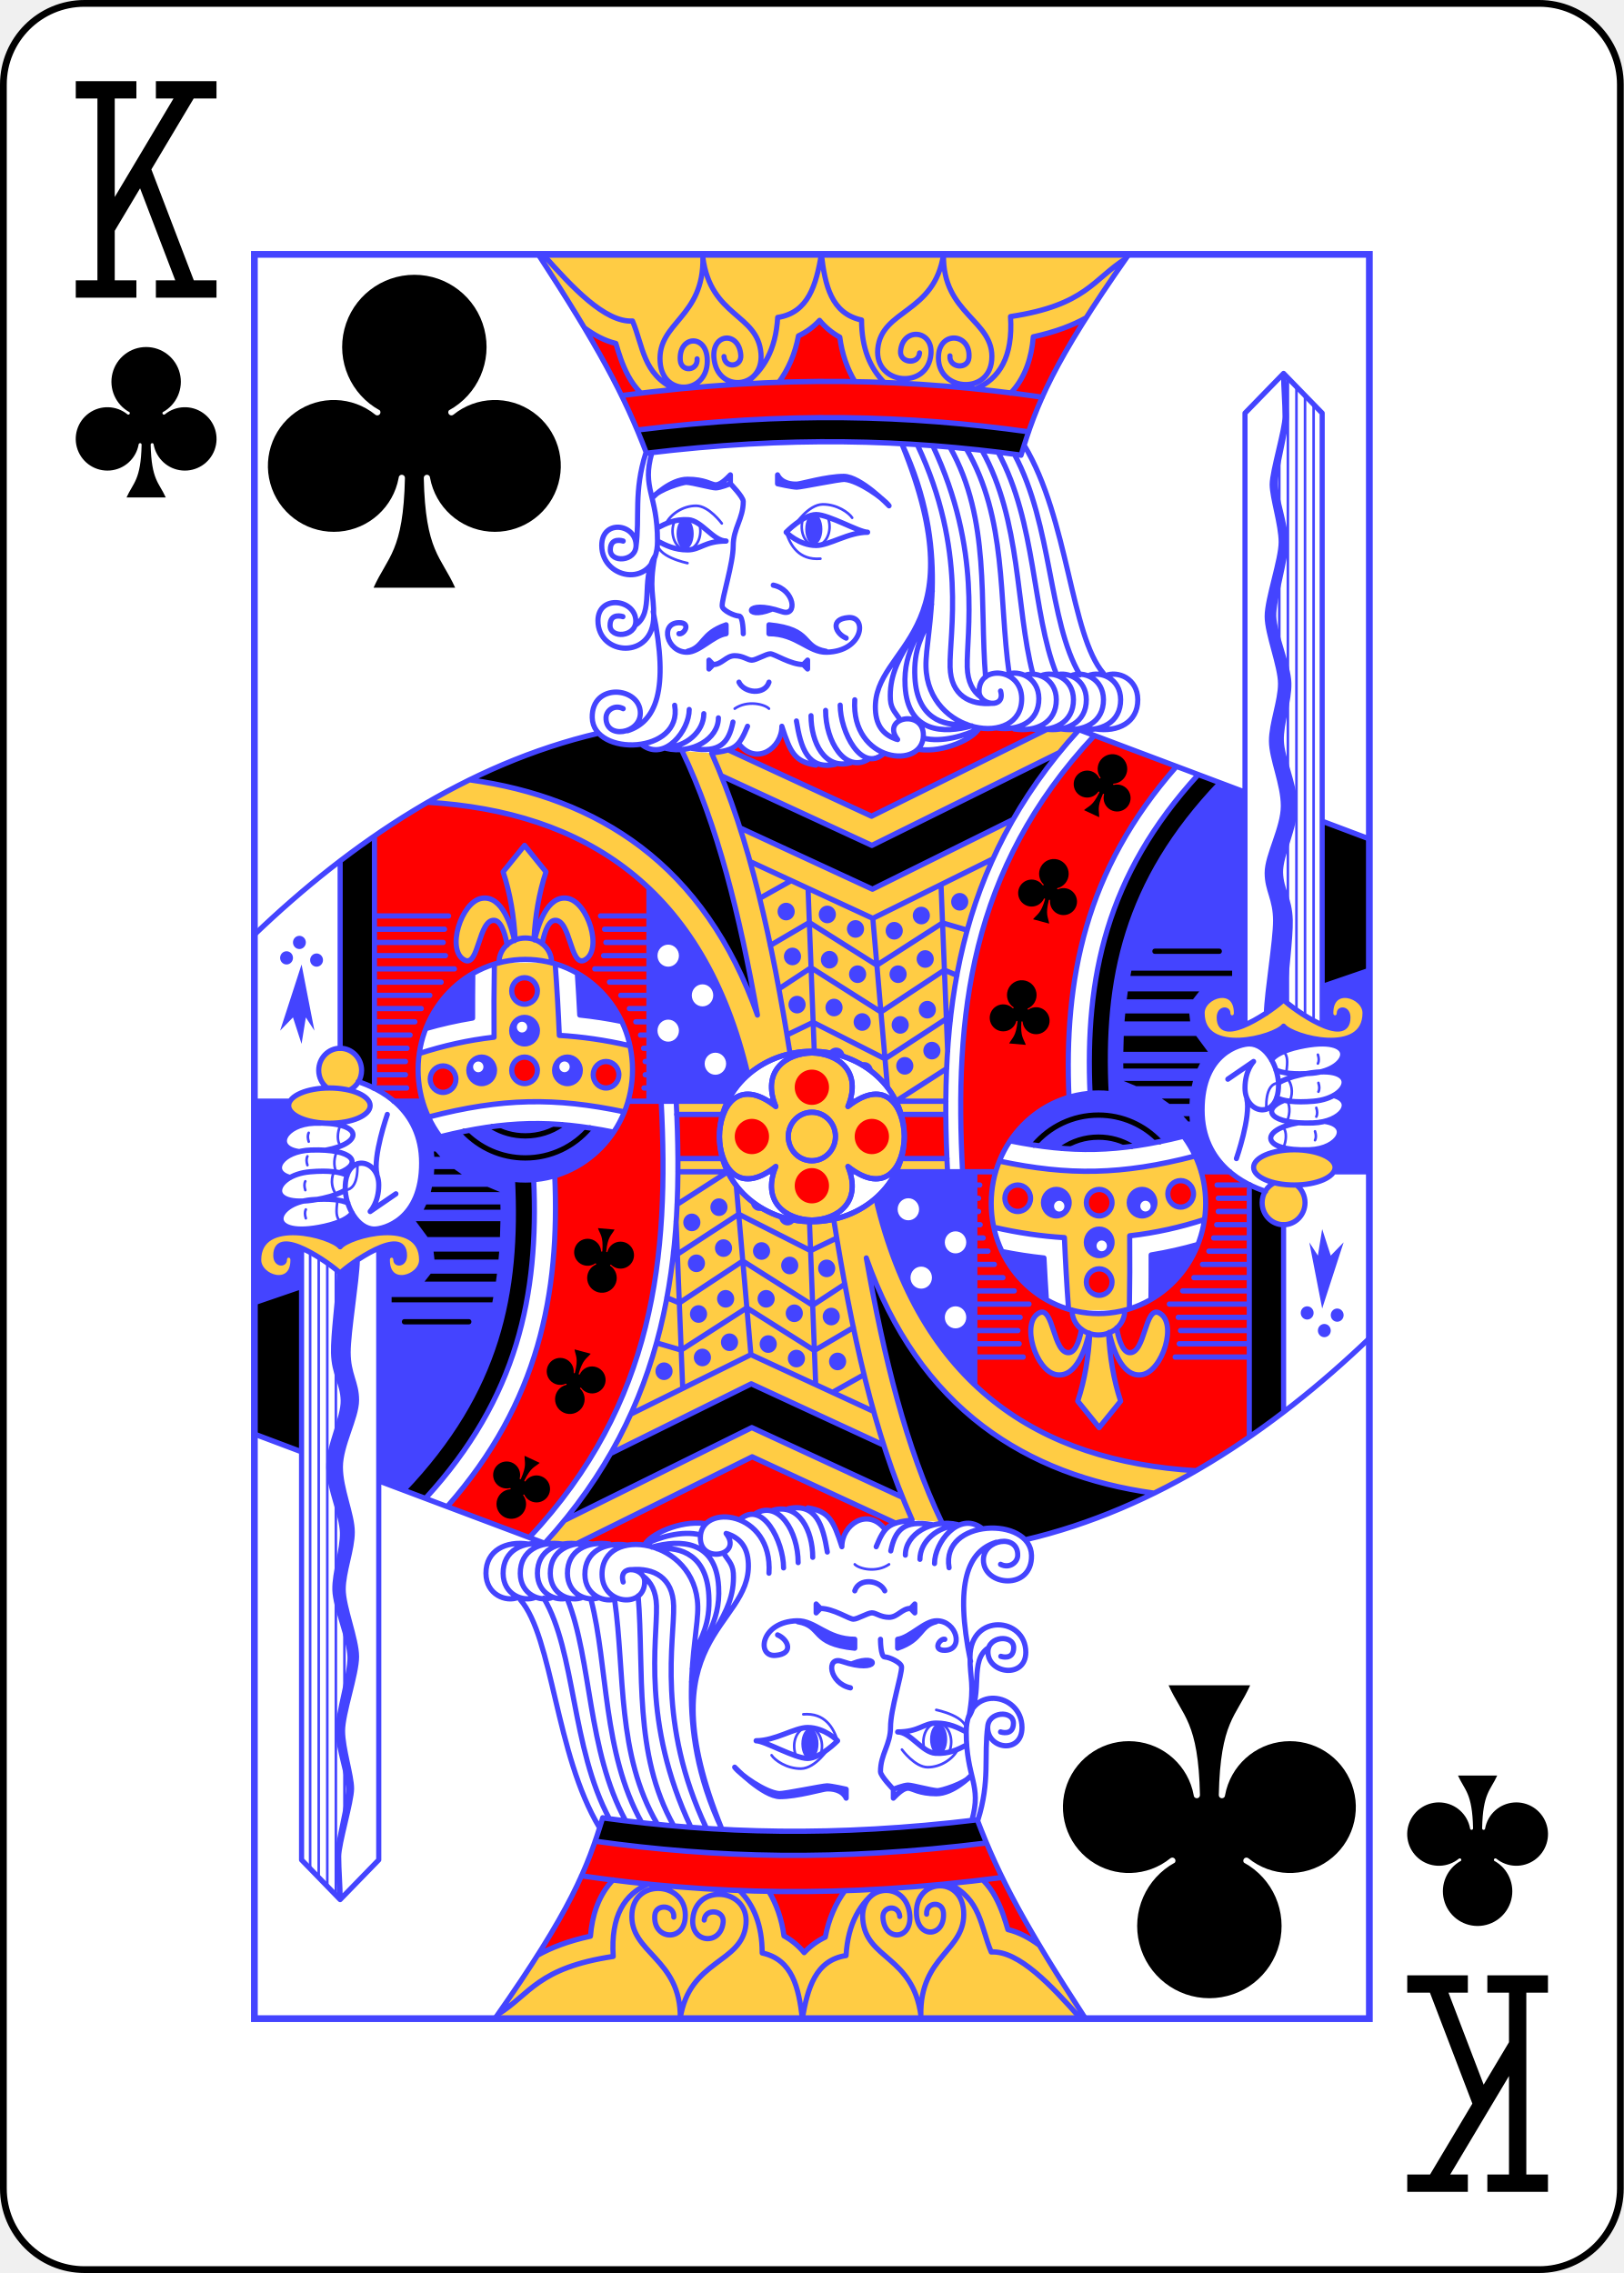
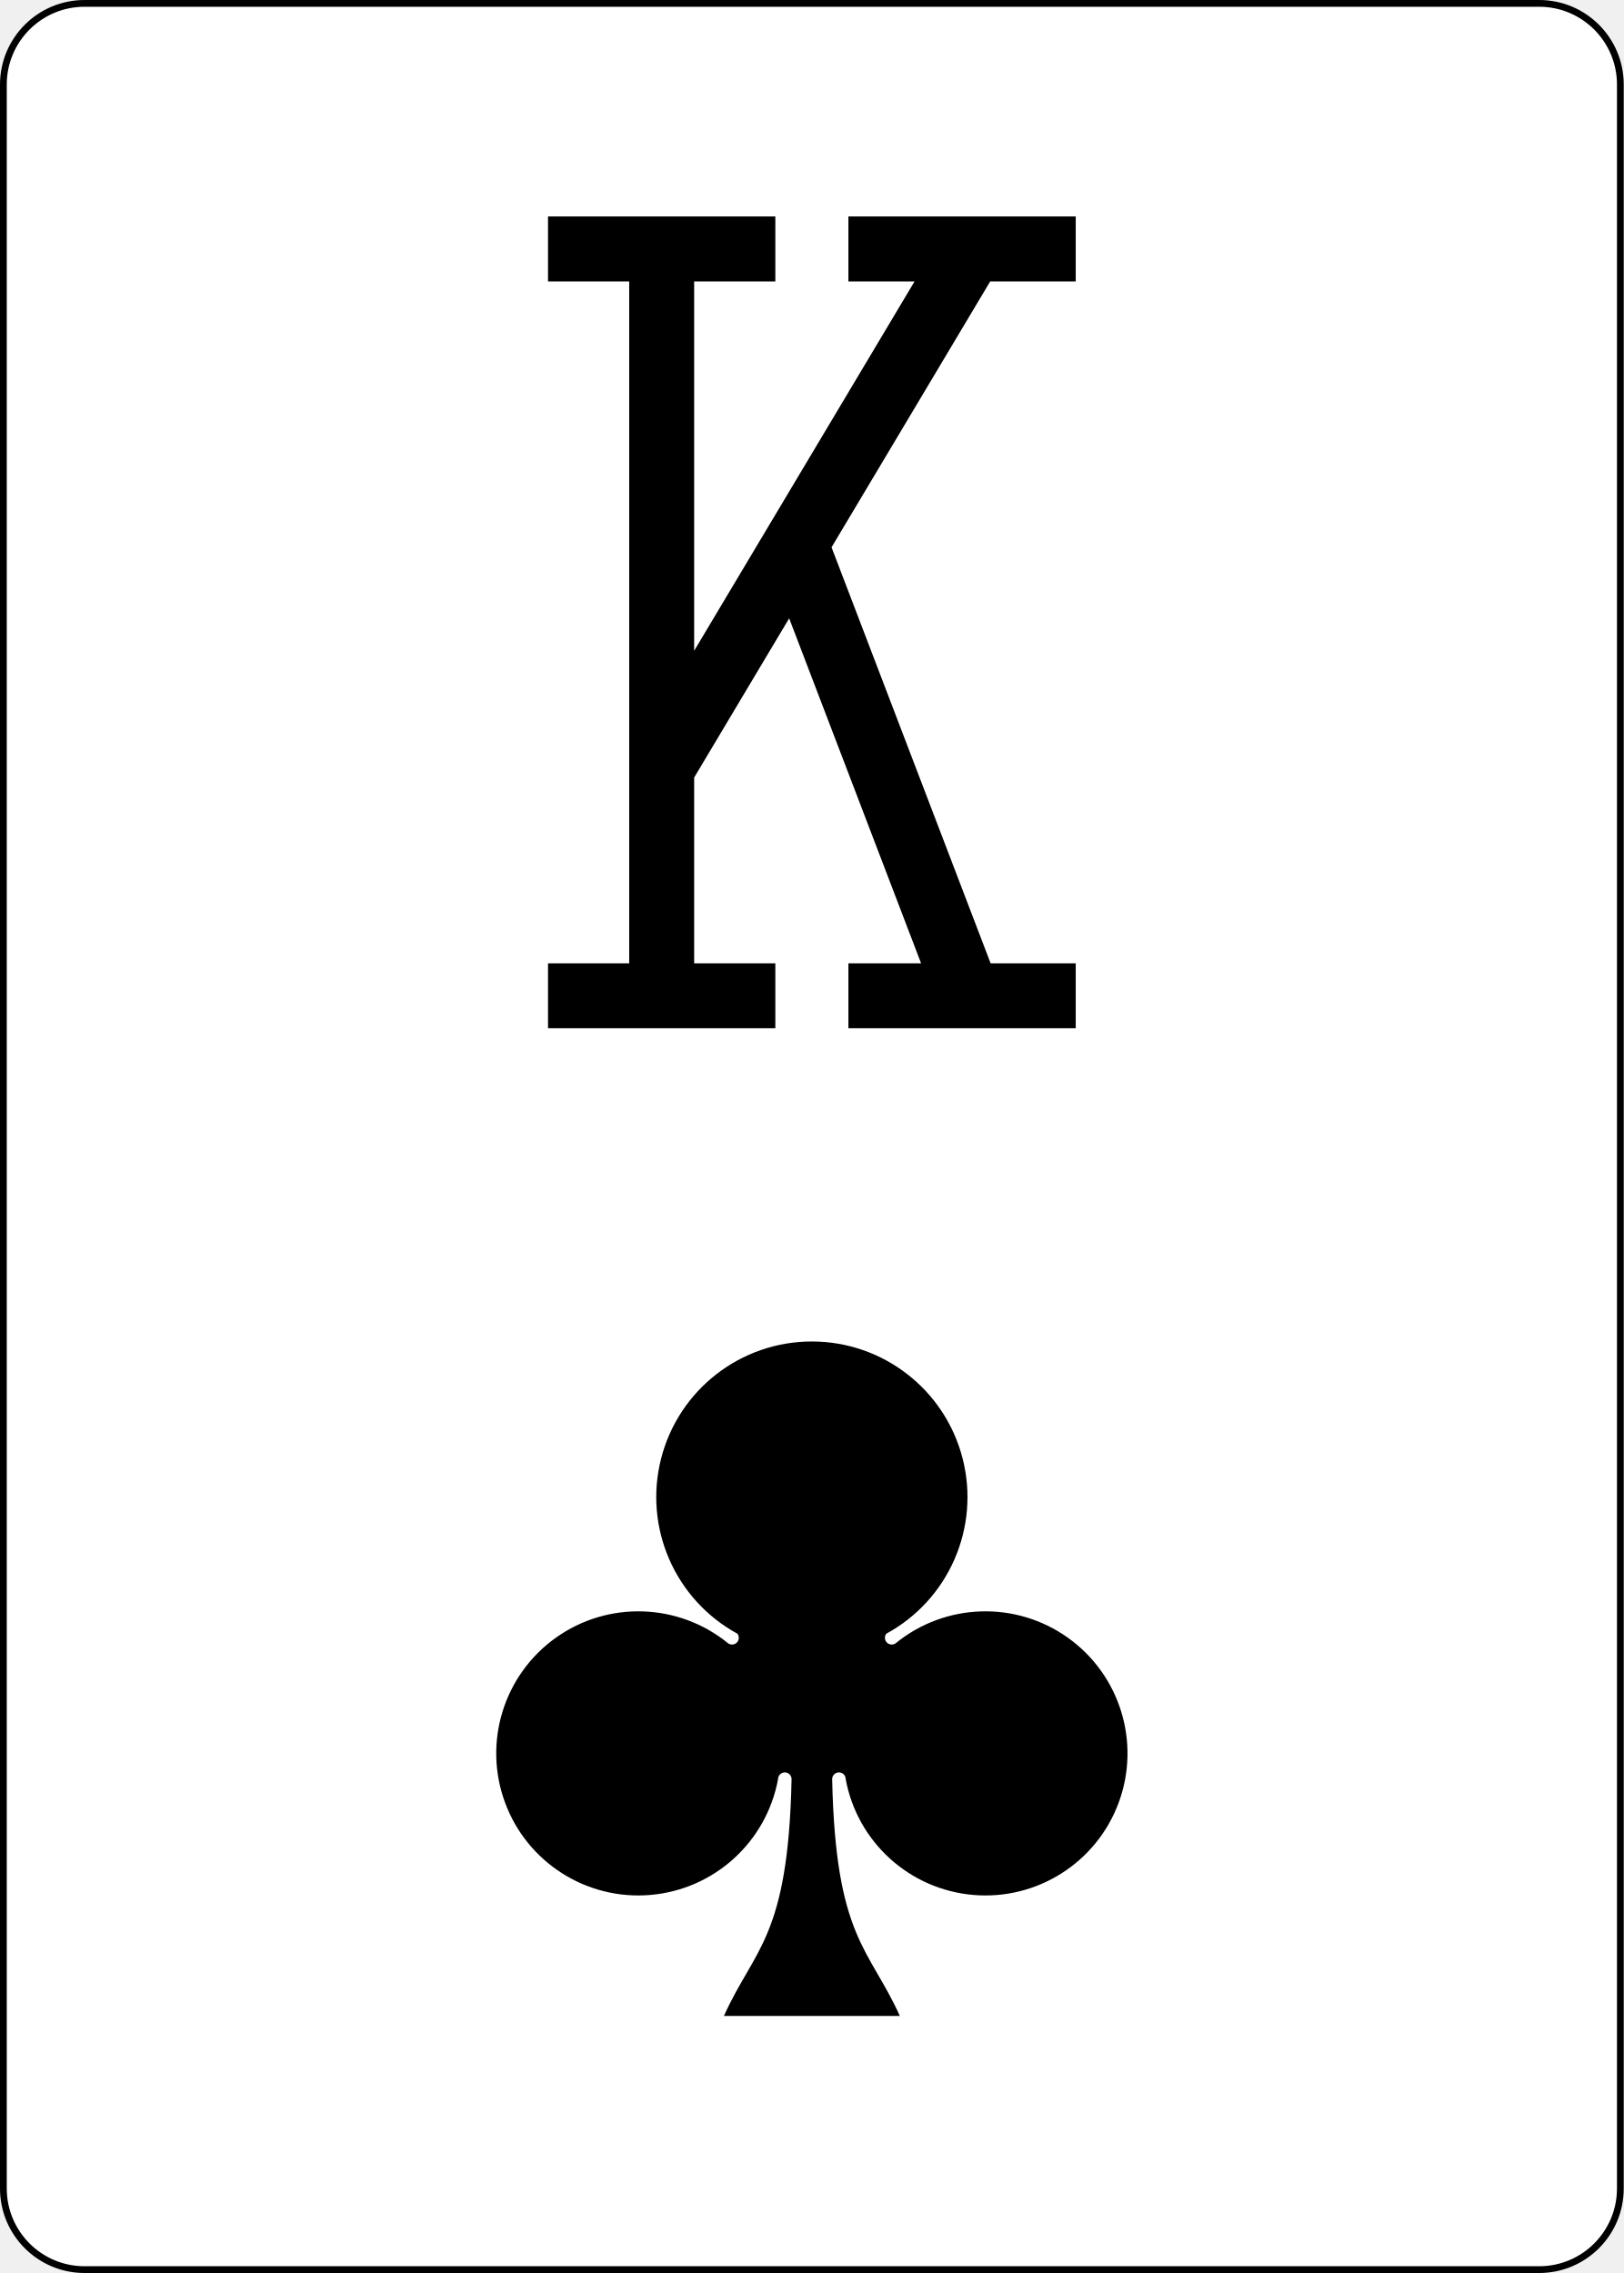
- <svg xmlns="http://www.w3.org/2000/svg" xmlns:xlink="http://www.w3.org/1999/xlink" width="2.5in" height="3.5in" viewBox="-120 -168 240 336" preserveAspectRatio="none" class="card" face="KC">
-   <defs>
-     <rect id="CKX" width="164.8" height="260.8" x="-82.4" y="-130.4" />
-   </defs>
-   <symbol id="CK" viewBox="-500 -500 1000 1000" preserveAspectRatio="xMinYMid">
+ <svg xmlns="http://www.w3.org/2000/svg" xmlns:xlink="http://www.w3.org/1999/xlink" class="card" face="KC" height="3.5in" preserveAspectRatio="none" viewBox="-120 -168 240 336" width="2.5in">
+   <symbol id="SCK" viewBox="-600 -600 1200 1200" preserveAspectRatio="xMinYMid">
+     <path d="M30 150C35 385 85 400 130 500L-130 500C-85 400 -35 385 -30 150A10 10 0 0 0 -50 150A210 210 0 1 1 -124 -51A10 10 0 0 0 -110 -65A230 230 0 1 1 110 -65A10 10 0 0 0 124 -51A210 210 0 1 1 50 150A10 10 0 0 0 30 150Z" fill="black" />
+   </symbol>
+   <symbol id="VCK" viewBox="-500 -500 1000 1000" preserveAspectRatio="xMinYMid">
    <path d="M-285 -460L-85 -460M-185 -460L-185 460M-285 460L-85 460M85 -460L285 -460M185 -440L-170 155M85 460L285 460M185 440L-10 -70" stroke="black" stroke-width="80" stroke-linecap="square" stroke-miterlimit="1.5" fill="none" />
  </symbol>
-   <symbol id="C" viewBox="-600 -600 1200 1200" preserveAspectRatio="xMinYMid">
-     <path d="M30 150C35 385 85 400 130 500L-130 500C-85 400 -35 385 -30 150A10 10 0 0 0 -50 150A210 210 0 1 1 -124 -51A10 10 0 0 0 -110 -65A230 230 0 1 1 110 -65A10 10 0 0 0 124 -51A210 210 0 1 1 50 150A10 10 0 0 0 30 150Z" fill="black" />
-   </symbol>
-   <symbol id="CK1" preserveAspectRatio="none" viewBox="0 0 1300 2000">
-     <path fill="#FC4" d="M315.885,799.273c-12.562,0 -24.692,1.853 -36.105,5.371 -0.482,27.81 -0.564,55.373 -0.33,82.758 -30.264,3.329 -59.226,9.711 -87.205,18.668 -0.918,6.037 -1.359,12.068 -1.359,18.203 0,19.372 4.407,37.715 12.396,53.82 85.715,-21.842 147.417,-22.492 227.926,-6.012 6.301,-14.68 9.678,-30.85 9.678,-47.809 0,-9.419 -1.041,-18.594 -3.1,-27.301 -28.568,-6.289 -55.929,-10.094 -82.244,-11.602 -1.17,-27.087 -2.756,-54.122 -4.695,-81.094 -11.011,-3.262 -22.783,-5.004 -34.961,-5.004zM315,865a15,15 0 0 1 15,15 15,15 0 0 1 -15,15 15,15 0 0 1 -15,-15 15,15 0 0 1 15,-15zm-50,45a15,15 0 0 1 15,15 15,15 0 0 1 -15,15 15,15 0 0 1 -15,-15 15,15 0 0 1 15,-15zm100,0a15,15 0 0 1 15,15 15,15 0 0 1 -15,15 15,15 0 0 1 -15,-15 15,15 0 0 1 15,-15zM285.242,803.2a30.653,27.5 0 0 1 -0.01,-0.7 30.653,27.5 0 0 1 30.653,-27.5 30.653,27.5 0 0 1 30.653,27.5v0a30.653,27.5 0 0 1 -0.011,0.741M303.336,777.964C300.167,763.716 289.4,725.933 265,730c-23.937,3.989 -41.639,59.017 -20,70 16.945,8.601 16.09,-46.873 35,-45 9.353,0.926 13.581,21.494 14.691,28.027M325.938,776.554C327.446,750.406 331.614,724.785 340,700l-25,-30 -25,30c8.449,24.971 12.617,50.791 14.095,77.143M335.565,781.59C336.989,773.911 341.253,755.866 350,755c18.91,-1.873 18.055,53.601 35,45 21.639,-10.983 3.937,-66.011 -20,-70 -24.002,-4 -34.812,32.494 -38.175,47.247M692.055,965.938C709.004,925.848 680.221,905.826 650,905.238c-30.221,0.587 -59.004,20.61 -42.055,60.699 -45,-34.547 -65.377,2.234 -65.636,34.062 0.259,31.828 20.636,68.61 65.636,34.062 -16.95,40.089 11.834,60.112 42.055,60.699 30.221,-0.587 59.004,-20.61 42.055,-60.699 45,34.547 65.377,-2.234 65.636,-34.062 -0.259,-31.828 -20.636,-68.61 -65.636,-34.062zM625.332,910.537c-1.29,-7.872 -2.6,-15.699 -3.928,-23.484 1.33,7.788 2.648,15.604 3.941,23.479zm124.392,49.792 56.495,-0.442c0.754,-109.529 18.217,-216.805 78.238,-318.928L720.643,719.635 566.141,650.158c-9.748,-29.54 -20.637,-57.824 -32.992,-84.678l-34.475,-2.598c41.321,84.043 67.265,185.872 87.854,299.418C556.316,778.594 509.835,715.502 450.533,671.752 393.438,629.63 325.649,605.785 251.816,595.359c-16.482,7.737 -33.214,16.435 -49.742,25.709 182.001,10.664 321.309,95.862 372.763,308.34C635,890 711.038,893.671 749.724,960.329ZM609.779,823.213c0.128,0.657 0.259,1.311 0.387,1.969 -0.128,-0.658 -0.259,-1.312 -0.387,-1.969zm3.334,17.41c0.19,1.013 0.377,2.032 0.566,3.047 -0.189,-1.015 -0.377,-2.034 -0.566,-3.047zm2.693,14.621c0.351,1.93 0.701,3.861 1.049,5.797 -0.347,-1.937 -0.698,-3.866 -1.049,-5.797zm1.723,9.6c1.228,6.89 2.437,13.817 3.629,20.779 -1.191,-6.965 -2.402,-13.887 -3.629,-20.779zM1214.918,1054.939A25,25 0 0 1 1225,1075v0a25,25 0 0 1 -25,25 25,25 0 0 1 -25,-25 25,25 0 0 1 14.281,-22.585M1260,1035a47.5,20 0 0 1 -47.5,20 47.5,20 0 0 1 -47.5,-20 47.5,20 0 0 1 47.5,-20 47.5,20 0 0 1 47.5,20zM1105,860c0,-20 40,-32.707 40,0 0,7.453 -10,7.533 -10,0 0,-5 -9.929,-5.124 -10,5 -0.247,34.999 65,-10 75,-20 10,10 75.247,54.999 75,20 -0.071,-10.124 -10,-10 -10,-5 0,7.533 -10,7.453 -10,0 0,-32.707 40,-20 40,0 0,50 -85,27.6 -95,15 -10,12.6 -95,35 -95,-15zM961.508,538.871 924.371,538.304 719.572,636.91 552.731,561.53C548.522,563.039 542.702,564.015 535,565l9.177,25.88L720,670 938.71,564.549c7.323,-8.75 14.87,-17.238 22.798,-25.678zM314.675,-24.081c55.011,81.034 88.648,134.919 113.401,184.046 187.307,-23.752 340.515,-19.215 490.885,1.272 18.165,-39.343 46.776,-87.051 102.705,-164.126M806.262,960l-58.252,3e-5 6.218,15h51.22zm-254.299,7e-5 -59.368,-2e-5L492.499,975h52.346z" />
-   </symbol>
-   <symbol id="CK2" preserveAspectRatio="none" viewBox="0 0 1300 2000">
-     <path fill="red" d="M330,835a15,15 0 0 1 -15,15 15,15 0 0 1 -15,-15 15,15 0 0 1 15,-15 15,15 0 0 1 15,15zM330,925a15,15 0 0 1 -15,15 15,15 0 0 1 -15,-15 15,15 0 0 1 15,-15 15,15 0 0 1 15,15zM235,935a15,15 0 0 1 -15,15 15,15 0 0 1 -15,-15 15,15 0 0 1 15,-15 15,15 0 0 1 15,15zM425,930a15,15 0 0 1 -15,15 15,15 0 0 1 -15,-15 15,15 0 0 1 15,-15 15,15 0 0 1 15,15zM139.82,945.306c7.62,3.718 15.839,8.658 23.19,14.922l33.176,-0.048c-3.453,-11.245 -5.302,-23.36 -5.302,-35.905 10e-6,-58.338 39.964,-107.342 94.008,-121.128l0.349,0.054c-0.007,-0.233 -0.01,-0.466 -0.01,-0.7 0,-7.817 3.635,-14.872 9.465,-19.676C293.581,776.494 289.353,755.926 280,755c-18.91,-1.873 -18.055,53.601 -35,45 -21.639,-10.983 -3.937,-66.011 20,-70 24.4,-4.067 35.167,33.716 38.336,47.964l0.759,-0.82C302.617,750.791 298.449,724.971 290,700l25,-30 25,30c-8.386,24.785 -12.554,50.406 -14.062,76.554l0.887,0.693C330.188,762.494 340.998,726 365,730c23.937,3.989 41.639,59.017 20,70 -16.945,8.601 -16.09,-46.873 -35,-45 -8.747,0.866 -13.011,18.911 -14.708,26.302 6.749,4.751 11.246,12.504 11.246,21.198 0,0 -0.004,0.494 0.335,0.738 54.217,13.902 94.012,62.822 94.012,121.037 0,12.296 -1.775,24.177 -5.178,35.564l24.588,0.162 -0.034,-241.332c-67.099,-62.058 -155.93,-91.59 -258.1,-97.65 -21.19,11.91 -42.063,24.819 -62.295,38.421L140,940ZM600.074,1000a20,20 0 0 1 -20,20 20,20 0 0 1 -20,-20 20,20 0 0 1 20,-20 20,20 0 0 1 20,20zM670,944.171a20,20 0 0 1 -20,20 20,20 0 0 1 -20,-20 20,20 0 0 1 20,-20 20,20 0 0 1 20,20zM492.279,974.457c0.903,16.641 1.104,34.162 1.149,50.803l53.451,-0.341c-3.026,-7.745 -4.501,-16.506 -4.569,-24.919 0.07,-8.615 1.614,-17.593 4.745,-25.429M949.495,955.597c-40.89,11.85 -72.976,43.679 -85.452,84.269l-38.424,0.127c-9.314,-175.274 7.103,-342.09 153.56,-494.674l95.939,35.134C968.125,698.475 943.889,822.19 949.495,955.597ZM869.189,535.838l55.182,2.466 -204.799,98.606 -167.212,-75.257c4.803,-1.49 8.364,-3.585 12.055,-6.76C585,580 615,560 615,535c10,30 15,40 39.615,43.97 28.317,-1.168 56.271,-2.887 77.742,-14.417 16.018,6.956 33.704,5.118 42.247,-4.035 29.608,4.696 64.647,-11.968 69.861,-23.703 8.364,1.277 17.089,1.043 24.724,-0.977zM385.068,83.802c10.924,7.535 23.026,14.089 36.414,17.193 3.267,10.612 6.91,23.055 14.428,36.765 3.727,6.796 8.659,13.439 14.083,19.651 56.069,-6.631 109.767,-10.662 161.315,-12.313 10.983,-14.435 19.109,-32.141 23.045,-52.675 9.534,-4.369 17.877,-10.464 24.628,-17.581 6.334,7.509 14.316,14.094 23.585,19.026 2.55,19.152 8.806,36.11 17.092,50.458 62.52,0.996 122.871,5.51 182.229,12.897 1.037,-1.05 2.172,-2.283 3.279,-3.56 13.508,-15.578 21.043,-36.194 22.979,-60.173 26.421,-5.609 46.231,-13.179 61.298,-20.946C932.027,129.866 915.355,165.636 902.969,200.448 762.459,182.124 619.895,178.132 445.947,198.207 430.242,162.076 411.849,127.382 385.068,83.802Z" />
-   </symbol>
-   <symbol id="CK3" preserveAspectRatio="none" viewBox="0 0 1300 2000">
-     <path fill="#44F" d="M1200 135C1199.963 150.315 1201.717 168.768 1201.717 183.768C1201.717 198.768 1186.717 245.82 1186.717 260.82C1186.717 275.82 1197.201 306.232 1197.201 326.232C1197.201 346.232 1180.895 390.336 1180.895 410.336C1180.895 430.336 1196.453 466.643 1196.453 486.643C1196.453 506.643 1185.895 531.643 1185.895 551.643C1185.895 571.643 1199.736 600.264 1199.736 625.264C1199.736 650.264 1180.895 681.158 1180.895 701.158C1180.895 721.158 1190.707 730.336 1190.707 755.336C1190.707 778.593 1180.532 836.2 1179.959 860.199L1200.408 845.623C1202.316 817.811 1208.24 774.169 1207.709 754.729C1207.027 729.738 1196.969 720.83 1196.424 700.838C1195.878 680.845 1213.872 649.448 1213.189 624.457C1212.507 599.466 1197.888 571.233 1197.342 551.24C1196.796 531.248 1206.669 505.969 1206.123 485.977C1205.577 465.984 1189.034 430.118 1188.488 410.125C1187.943 390.132 1203.04 345.598 1202.494 325.605C1201.948 305.613 1190.638 275.5 1190.228 260.506C1189.819 245.511 1203.53 198.067 1203.121 183.072C1202.712 168.078 1200.447 149.679 1200 135zM652.26 294.029A10 17.5 0 0 0 642.26 311.529A10 17.5 0 0 0 652.26 329.029A10 17.5 0 0 0 662.26 311.529A10 17.5 0 0 0 652.26 294.029zM502.215 299.203A10 17.5 0 0 0 492.215 316.703A10 17.5 0 0 0 502.215 334.203A10 17.5 0 0 0 512.215 316.703A10 17.5 0 0 0 502.215 299.203zM550 420C520 430 525 445 505 450L504.465 450.986C519.068 450.964 535 432.099 550 430L550 420zM600 420L600 430C632.317 430 645.721 451.485 667.297 450.986L666.506 450C636.948 445 652.098 425 600 420zM1126 599.061C1015.815 711.505 992.442 822.225 998.879 951.623C1048.65 957.362 1089.64 992.637 1103.625 1039.775L1137.059 1039.93C1119.776 1025.488 1105 1003.421 1105 970C1105 905 1150 895 1160 895C1170.714 895 1179.736 902.646 1185.881 913.133C1189.438 907.935 1200.299 902.142 1218.371 898.27C1285.078 883.975 1278.994 920.775 1238.9 927.318C1275.874 923.812 1277.755 942.641 1258.422 953.398C1279.743 958.961 1271.8 976.953 1247.693 982.826C1278.933 986.922 1264.82 1013.867 1230.631 1015.809C1247.984 1019.576 1260 1026.697 1260 1035C1260 1036.834 1259.414 1038.61 1258.373 1040.148L1300 1040.029L1300 662.668L1245 642.504L1244.897 873.416C1260.947 880.242 1275.115 881.344 1275 865C1274.929 854.876 1265 855 1265 860C1265 867.533 1255 867.453 1255 860C1255 827.293 1295 840 1295 860C1295 910 1210 887.6 1200 875C1195.794 880.299 1178.32 887.326 1159.484 889.977C1159.215 890.014 1158.946 890.052 1158.676 890.088C1157.543 890.239 1156.406 890.38 1155.268 890.498C1130.54 893.06 1105 887.407 1105 860C1105 840 1145 827.293 1145 860C1145 867.453 1135 867.533 1135 860C1135 855 1125.071 854.876 1125 865C1124.886 881.128 1138.68 880.268 1154.783 873.551L1155 609.209L1126 599.061zM1238.9 927.318C1236.931 927.505 1234.889 927.738 1232.719 928.057C1234.859 927.891 1236.921 927.641 1238.9 927.318zM460.174 718.588L459.896 960L550.65 960.072L575.322 929.25C552.679 836.103 513.073 767.382 460.174 718.588zM822.381 723.916A10 10 0 0 0 812.381 733.916A10 10 0 0 0 822.381 743.916A10 10 0 0 0 832.381 733.916A10 10 0 0 0 822.381 723.916zM620 735A10 10 0 0 0 610 745A10 10 0 0 0 620 755A10 10 0 0 0 630 745A10 10 0 0 0 620 735zM668.029 738.283A10 10 0 0 0 658.029 748.283A10 10 0 0 0 668.029 758.283A10 10 0 0 0 678.029 748.283A10 10 0 0 0 668.029 738.283zM777.635 739.516A10 10 0 0 0 767.635 749.516A10 10 0 0 0 777.635 759.516A10 10 0 0 0 787.635 749.516A10 10 0 0 0 777.635 739.516zM700.871 754.705A10 10 0 0 0 690.871 764.705A10 10 0 0 0 700.871 774.705A10 10 0 0 0 710.871 764.705A10 10 0 0 0 700.871 754.705zM746.025 756.758A10 10 0 0 0 736.025 766.758A10 10 0 0 0 746.025 776.758A10 10 0 0 0 756.025 766.758A10 10 0 0 0 746.025 756.758zM52.5 772.5A7.5 7.5 0 0 0 45 780A7.5 7.5 0 0 0 52.5 787.5A7.5 7.5 0 0 0 60 780A7.5 7.5 0 0 0 52.5 772.5zM482.5 782.5C489.404 782.5 495 788.096 495 795C495 801.904 489.404 807.5 482.5 807.5C475.596 807.5 470 801.904 470 795C470 788.096 475.596 782.5 482.5 782.5zM627.389 785.902A10 10 0 0 0 617.389 795.902A10 10 0 0 0 627.389 805.902A10 10 0 0 0 637.389 795.902A10 10 0 0 0 627.389 785.902zM782.15 788.777A10 10 0 0 0 772.15 798.777A10 10 0 0 0 782.15 808.777A10 10 0 0 0 792.15 798.777A10 10 0 0 0 782.15 788.777zM670.492 789.598A10 10 0 0 0 660.492 799.598A10 10 0 0 0 670.492 809.598A10 10 0 0 0 680.492 799.598A10 10 0 0 0 670.492 789.598zM37.5 790A7.5 7.5 0 0 0 30 797.5A7.5 7.5 0 0 0 37.5 805A7.5 7.5 0 0 0 45 797.5A7.5 7.5 0 0 0 37.5 790zM72.5 792.5A7.5 7.5 0 0 0 65 800A7.5 7.5 0 0 0 72.5 807.5A7.5 7.5 0 0 0 80 800A7.5 7.5 0 0 0 72.5 792.5zM55 805L30 880L45 865L55 895L60 865L70 880L55 805zM703.334 806.018A10 10 0 0 0 693.334 816.018A10 10 0 0 0 703.334 826.018A10 10 0 0 0 713.334 816.018A10 10 0 0 0 703.334 806.018zM750.541 806.018A10 10 0 0 0 740.541 816.018A10 10 0 0 0 750.541 826.018A10 10 0 0 0 760.541 816.018A10 10 0 0 0 750.541 806.018zM376.646 815.021C377.643 830.719 378.557 846.476 379.371 862.24C395.318 863.875 411.581 866.286 428.104 869.275C416.796 846.245 398.831 827.397 376.646 815.021zM254.529 815.438C230.127 829.151 210.895 850.788 200.07 877.217C217.64 872.651 235.797 868.648 254.414 865.678C254.378 849.004 254.428 832.278 254.529 815.438zM522.5 827.5C529.404 827.5 535 833.096 535 840C535 846.904 529.404 852.5 522.5 852.5C515.596 852.5 510 846.904 510 840C510 833.096 515.596 827.5 522.5 827.5zM632.727 840.5A10 10 0 0 0 622.727 850.5A10 10 0 0 0 632.727 860.5A10 10 0 0 0 642.727 850.5A10 10 0 0 0 632.727 840.5zM675.83 843.785A10 10 0 0 0 665.83 853.785A10 10 0 0 0 675.83 863.785A10 10 0 0 0 685.83 853.785A10 10 0 0 0 675.83 843.785zM784.613 846.248A10 10 0 0 0 774.613 856.248A10 10 0 0 0 784.613 866.248A10 10 0 0 0 794.613 856.248A10 10 0 0 0 784.613 846.248zM708.67 860.205A10 10 0 0 0 698.67 870.205A10 10 0 0 0 708.67 880.205A10 10 0 0 0 718.67 870.205A10 10 0 0 0 708.67 860.205zM753.006 863.49A10 10 0 0 0 743.006 873.49A10 10 0 0 0 753.006 883.49A10 10 0 0 0 763.006 873.49A10 10 0 0 0 753.006 863.49zM315 865A15 15 0 0 0 300 880A15 15 0 0 0 315 895A15 15 0 0 0 330 880A15 15 0 0 0 315 865zM482.5 867.5C489.404 867.5 495 873.096 495 880C495 886.904 489.404 892.5 482.5 892.5C475.596 892.5 470 886.904 470 880C470 873.096 475.596 867.5 482.5 867.5zM312.041 869.941A6.026 6.074 0 0 1 318.068 876.016A6.026 6.074 0 0 1 312.041 882.09A6.026 6.074 0 0 1 306.016 876.016A6.026 6.074 0 0 1 312.041 869.941zM789.951 892.635A10 10 0 0 0 779.951 902.635A10 10 0 0 0 789.951 912.635A10 10 0 0 0 799.951 902.635A10 10 0 0 0 789.951 892.635zM678.293 899.203A10 10 0 0 0 669.188 905.07L688.271 909.854A10 10 0 0 0 688.293 909.203A10 10 0 0 0 678.293 899.203zM537.5 905C544.404 905 550 910.596 550 917.5C550 924.404 544.404 930 537.5 930C530.596 930 525 924.404 525 917.5C525 910.596 530.596 905 537.5 905zM758.342 909.877A10 10 0 0 0 748.342 919.877A10 10 0 0 0 758.342 929.877A10 10 0 0 0 768.342 919.877A10 10 0 0 0 758.342 909.877zM265 910A15 15 0 0 0 250 925A15 15 0 0 0 265 940A15 15 0 0 0 280 925A15 15 0 0 0 265 910zM365 910A15 15 0 0 0 350 925A15 15 0 0 0 365 940A15 15 0 0 0 380 925A15 15 0 0 0 365 910zM361.607 914.941A6.026 6.074 0 0 1 367.633 921.016A6.026 6.074 0 0 1 361.607 927.09A6.026 6.074 0 0 1 355.58 921.016A6.026 6.074 0 0 1 361.607 914.941zM261.025 915A6.026 6.074 0 0 1 267.053 921.074A6.026 6.074 0 0 1 261.025 927.148A6.026 6.074 0 0 1 255 921.074A6.026 6.074 0 0 1 261.025 915zM711.133 915.623A10 10 0 0 0 705.51 917.355L720.975 927.398A10 10 0 0 0 721.133 925.623A10 10 0 0 0 711.133 915.623zM325.588 985.371C291.707 985.617 257.52 990.424 216.973 1000.275C239.571 1030.114 275.49 1049.273 315.885 1049.273C358.635 1049.273 396.373 1027.814 418.719 995.039C385.14 988.487 355.483 985.154 325.588 985.371z" />
-   </symbol>
-   <symbol id="CK4" preserveAspectRatio="none" viewBox="0 0 1300 2000">
-     <path fill="black" d="M672.932,185.051c-70.695,-0.111 -145.242,4.245 -226.6,14.096l10.719,26.285c165.82,-19.487 302.234,-15.744 436.891,2.145l8.82,-26.432C828.225,191.039 753.053,185.177 672.932,185.051ZM401.371,542.795c-51.871,11.766 -101.648,29.669 -149.643,52.605 73.92,10.384 141.71,34.23 198.805,76.352 59.302,43.75 105.782,106.842 135.994,190.549C565.939,748.755 539.995,646.926 498.674,562.883L425,555ZM938.568,564.764 720,670 544.178,590.879l21.852,59.182 154.613,69.574 163.99,-78.959zm161.953,24.988C992.685,704.048 968.491,820.681 974.32,951.086l24.766,0.594C992.443,822.223 1015.815,711.504 1126.139,599.146ZM1245,642.299v187.727l55,-18.357V662.613ZM139.914,659.406c-13.638,9.143 -39.99,28.348 -39.99,28.348L100,900c13.807,0 25,11.193 25,25 0,4.939 -1.431,9.543 -4.184,13.057 5.064,1.281 12.006,3.796 19.5,7.492L140,940ZM1050,787c-4.057,-0.057 -4.057,6.057 0,6h75c4.057,0.057 4.057,-6.057 0,-6zm-27.457,25 -1.141,6H1140v-6zm-4.174,23.5 -1.242,9h77.267l7.236,-9zm-2.996,25 -0.814,9h76.51l-1.035,-9zm-1.726,25.5 -0.492,18h98.631l-13.719,-18zm-0.602,31 0.133,6h86.402l3.066,-6zm0.447,20 14.803,6h64.621l1.395,-6zm44.559,20 8.865,6h23.383l0.357,-6zm25.17,20 5.519,6h2.035l-0.543,-6zm-725.148,6.648a3,3 0 0 0 -1.604,0.529c-11.457,7.663 -25.357,12.096 -40.584,12.096 -13.727,0 -26.375,-3.605 -37.129,-9.928a3,3 0 1 0 -3.041,5.172c11.669,6.861 25.391,10.756 40.17,10.756 16.394,0 31.485,-4.793 43.92,-13.109a3,3 0 0 0 -1.732,-5.516zm33.119,3.672a3,3 0 0 0 -2.297,1.055c-17.731,20.208 -43.762,32.898 -73.01,32.898 -27.389,0 -51.952,-11.127 -69.527,-29.137a3,3 0 1 0 -4.295,4.189c18.666,19.127 44.806,30.947 73.822,30.947 30.986,0 58.688,-13.479 77.52,-34.941a3,3 0 0 0 -2.213,-5.012z" />
-   </symbol>
-   <symbol id="CK5" preserveAspectRatio="none" viewBox="0 0 1300 2000">
-     <path stroke="#44F" stroke-linecap="round" stroke-linejoin="round" stroke-width="6" fill="none" d="M522.899,3.48c9.297,67.907 63.934,63.432 67.753,108.843 3.441,40.921 -51.645,45.49 -54.872,4.551 -2.181,-27.669 29.204,-29.893 31.355,-2.601 1.075,13.646 -18.522,15.272 -19.597,1.625M522.899,3.48C524.357,72.037 469.728,76.624 473.07,122.076c3.011,40.956 58.098,36.388 54.872,-4.551 -2.181,-27.669 -33.506,-24.692 -31.355,2.601 1.075,13.646 20.673,12.021 19.597,-1.625M803.52,0.008c-1.617,68.432 60.021,74.375 56.2,119.751 -3.446,40.92 -65.701,35.012 -62.012,-5.886 2.493,-27.641 37.895,-23.902 35.436,3.364 -1.229,13.633 -23.377,11.53 -22.147,-2.102M803.499,0.01C792.848,67.581 731.196,61.822 726.837,107.146c-3.931,40.874 58.324,46.784 62.012,5.886 2.493,-27.641 -32.977,-30.629 -35.436,-3.364 -1.229,13.633 20.918,15.735 22.147,2.102M881.76,157.364c1.162,-1.191 2.297,-2.424 3.404,-3.7 13.508,-15.578 21.043,-36.194 22.979,-60.173C934.565,87.882 954.374,80.312 970,71.807M840.764,152.609C868.581,141.054 884.669,116.444 881.616,70.528 970.038,57.493 977.856,28.05 1016.116,4.804M384.638,83.186c11.354,8.151 23.456,14.705 36.844,17.809 3.267,10.612 6.91,23.055 14.428,36.765 3.727,6.796 8.659,13.439 14.821,19.612M490.657,153.044C452.771,135.41 453.483,104.497 440.895,75.58 408.942,77.337 370.459,37.367 336.36,-0.2M611.364,145.179c10.925,-14.516 19.051,-32.222 22.987,-52.756 9.534,-4.369 17.877,-10.464 24.628,-17.581 6.334,7.509 14.316,14.094 23.585,19.026 2.55,19.152 8.806,36.11 17.69,50.523M661.111,-4.759348e-7C654.888,34.596 646.015,66.138 610.121,71.521 608.01,108.173 593.554,131.478 571.811,146.878M734.47,145.372C718.002,129.079 707.963,106.586 707.944,74.453 672.417,66.93 665.355,34.91 661.111,-4.759348e-7c0,0 0,0 0,0M1019.418,0.214C930.312,123.368 911.818,170.701 893.877,227.738M331.331,0.603C399.557,102.391 431.379,159.184 457.191,225.525M446.332,199.147c173.564,-21.015 316.127,-17.023 456.431,1.998M457.051,225.432c165.82,-19.487 302.234,-15.745 436.89,2.144M428.129,160.035c187.255,-23.821 340.462,-19.284 490.611,1.877M-0.065,771.262C113.128,665.907 248.106,577.56 401.371,542.796M1155,609.634 959.395,538.071M1300,662.683l-55,-20.122M924.371,538.304 719.572,636.91 552.273,561.626M544.177,590.88 720,670 938.568,564.763M566.03,650.06l154.613,69.575 163.991,-78.958M577.896,688.297l143.174,64.427 140.143,-67.476M647.054,757.407l78.748,48.387 76.561,-47.889M649.065,808.666l81.47,50.197 74.01,-47.519M651.494,870.604l83.774,41.328 71.531,-45.383M800.589,714.438l7.728,189.336M625.965,709.928l-36.854,20.102M647.055,757.407l-45.62,26.06M649.065,808.666l-37.577,23.997M651.494,870.604 620.961,884.876M802.363,757.904l28.806,8.172M806.798,866.548l4.647,2.216M804.545,811.344l14.644,6.01M605.783,960 599.283,960M700.717,960l-6.5,-10e-6M460,960 460,718.461M440.885,924.274a125,125 0 0 1 -125,125 125,125 0 0 1 -125,-125 125,125 0 0 1 125,-125 125,125 0 0 1 125,125v0M961.508,538.871C815.969,693.799 799.004,865.22 808.188,1039.996M825.704,1039.985C816.305,864.718 832.722,697.903 979.428,545.419M949.775,955.531C943.889,822.19 968.125,698.475 1075.097,580.488M999.086,951.68C992.442,822.224 1015.816,711.505 1126.139,599.147M974.32,951.086C968.491,820.681 992.685,704.047 1100.521,589.751M677.5,1000A27.5,27.5 0 0 1 650,1027.5 27.5,27.5 0 0 1 622.5,1000 27.5,27.5 0 0 1 650,972.5 27.5,27.5 0 0 1 677.5,1000v0M692.055,965.938C709.004,925.848 680.221,905.826 650,905.238c-30.221,0.587 -59.004,20.61 -42.055,60.699 -45,-34.547 -65.377,2.234 -65.636,34.062 0.259,31.828 20.636,68.61 65.636,34.062 -16.95,40.089 11.834,60.112 42.055,60.699 30.221,-0.587 59.004,-20.61 42.055,-60.699 45,34.547 65.377,-2.234 65.636,-34.062 -0.259,-31.828 -20.636,-68.61 -65.636,-34.062v0M498.674,562.882c41.321,84.043 67.265,185.872 87.853,299.418C556.316,778.594 509.835,715.502 450.533,671.752 393.438,629.63 325.648,605.784 251.28,595.714M196.201,960H162.654M140,659.363V940M100,687.779V900M1214.918,1054.939A25,25 0 0 1 1225,1075v0a25,25 0 0 1 -25,25 25,25 0 0 1 -25,-25 25,25 0 0 1 14.281,-22.585M1179.074,1062.185C1156.123,1055.045 1105,1032.163 1105,970c0,-65 45,-75 55,-75 20,0 34.105,26.642 34.105,46.642 0,40 -39.105,33.772 -39.105,3.358 0,-20 10,-30 10,-30l-30,20M1260,1035a47.5,20 0 0 1 -47.5,20 47.5,20 0 0 1 -47.5,-20 47.5,20 0 0 1 47.5,-20 47.5,20 0 0 1 47.5,20v0M1193.849,939.442C1199.452,935.884 1208.185,932.532 1220,930v0c70,-15 59.845,26.263 15,30 -21.683,1.807 -36.039,-0.242 -43.223,-4.09M1258.165,953.489c25.294,6.414 10.023,30.033 -24.041,31.153 -50.432,1.659 -60.461,-15.413 -33.333,-25.699M1247.535,982.835c31.398,4.087 17.286,31.032 -17.147,32.231 -56.677,1.973 -59.351,-22.549 -13.184,-30.637M1185.958,913.445c3.48,-5.511 14.34,-11.303 32.413,-15.176v0c70,-15 59.845,26.263 15,30 -20.954,1.746 -35.065,-0.109 -42.474,-3.708M1157.097,957.322C1162.097,977.322 1145,1025 1145,1025M1155,873.428V180l45,-45 45,45v693.428M1105,860c0,-20 40,-32.707 40,0 0,7.453 -10,7.533 -10,0 0,-5 -9.929,-5.124 -10,5 -0.247,34.999 65,-10 75,-20 10,10 75.247,54.999 75,20 -0.071,-10.124 -10,-10 -10,-5 0,7.533 -10,7.453 -10,0 0,-32.707 40,-20 40,0 0,50 -85,27.6 -95,15 -10,12.6 -95,35 -95,-15v0M1200.408,845.624c1.908,-27.812 7.833,-71.455 7.302,-90.895 -0.682,-24.991 -10.74,-33.899 -11.286,-53.891 -0.546,-19.993 17.447,-51.39 16.765,-76.381 -0.682,-24.991 -15.3,-53.223 -15.846,-73.216 -0.546,-19.993 9.326,-45.271 8.781,-65.264 -0.546,-19.993 -17.089,-55.86 -17.634,-75.853 -0.546,-19.993 14.55,-64.526 14.005,-84.519 -0.546,-19.993 -11.856,-50.106 -12.265,-65.1 -0.409,-14.994 13.301,-62.439 12.892,-77.433C1202.711,168.078 1200.447,149.679 1200,135c-0.037,15.315 1.716,33.768 1.716,48.768 0,15 -15,62.053 -15,77.053 0,15 10.484,45.411 10.484,65.411 0,20 -16.305,64.105 -16.305,84.105 0,20 15.558,56.305 15.558,76.305 0,20 -10.558,45 -10.558,65 0,20 13.842,48.621 13.842,73.621 0,25 -18.842,55.895 -18.842,75.895 0,20 9.811,29.179 9.811,54.179 0,23.257 -10.174,80.862 -10.747,104.862M203.405,977.834c85.591,-21.582 147.294,-22.233 227.62,-5.818M279.805,804.715c-0.507,27.74 -0.591,55.303 -0.357,82.688 -30.264,3.329 -59.225,9.709 -87.14,18.529M350.728,804.292c2.057,26.958 3.642,53.992 4.812,81.079 26.316,1.508 53.676,5.313 82.16,11.718M217.225,1000.164c76.071,-18.433 129.859,-19.104 201.299,-5.165M254.644,815.468c-0.216,16.81 -0.265,33.535 -0.23,50.209 -18.617,2.97 -36.774,6.973 -54.477,11.922M428.173,869.543c-16.592,-3.257 -32.855,-5.668 -48.802,-7.302 -0.814,-15.765 -1.727,-31.52 -2.813,-47.256M330,880a15,15 0 0 1 -15,15 15,15 0 0 1 -15,-15 15,15 0 0 1 15,-15 15,15 0 0 1 15,15v0M330,835a15,15 0 0 1 -15,15 15,15 0 0 1 -15,-15 15,15 0 0 1 15,-15 15,15 0 0 1 15,15v0M330,925a15,15 0 0 1 -15,15 15,15 0 0 1 -15,-15 15,15 0 0 1 15,-15 15,15 0 0 1 15,15v0M280,925a15,15 0 0 1 -15,15 15,15 0 0 1 -15,-15 15,15 0 0 1 15,-15 15,15 0 0 1 15,15v0M235,935a15,15 0 0 1 -15,15 15,15 0 0 1 -15,-15 15,15 0 0 1 15,-15 15,15 0 0 1 15,15v0M380,925a15,15 0 0 1 -15,15 15,15 0 0 1 -15,-15 15,15 0 0 1 15,-15 15,15 0 0 1 15,15v0M425,930a15,15 0 0 1 -15,15 15,15 0 0 1 -15,-15 15,15 0 0 1 15,-15 15,15 0 0 1 15,15v0M285.242,803.2a30.653,27.5 0 0 1 -0.01,-0.7 30.653,27.5 0 0 1 30.653,-27.5 30.653,27.5 0 0 1 30.653,27.5v0a30.653,27.5 0 0 1 -0.011,0.741M303.336,777.964C300.167,763.716 289.4,725.933 265,730c-23.937,3.989 -41.639,59.017 -20,70 16.945,8.601 16.09,-46.873 35,-45 9.353,0.926 13.581,21.494 14.691,28.027M304.095,777.143c4.4e-4,0.008 8.8e-4,0.016 10e-4,0.024M325.938,776.554C327.446,750.406 331.614,724.785 340,700l-25,-30 -25,30c8.449,24.971 12.617,50.791 14.095,77.143M325.937,776.57c3e-4,-0.005 6.1e-4,-0.011 9.1e-4,-0.016M335.565,781.59C336.989,773.911 341.253,755.866 350,755c18.91,-1.873 18.055,53.601 35,45 21.639,-10.983 3.937,-66.011 -20,-70 -24.002,-4 -34.812,32.494 -38.175,47.247M177.596,945l-38.541,10e-6M176.176,930 140,930M176.207,915 140,915M178.039,900 140,900M181.582,885l-41.582,10e-6M187.125,870 140,870M194.607,855l-54.607,-2e-5M204.609,840 140,840M217.781,825l-77.781,2e-5M233.264,810l-93.264,-3e-5M222.865,795 140,795M220.217,780l-80.217,2e-5M221.762,765 140,765M226.447,750H140M460,945h-5.826M460,930h-4.406M460,915h-4.436M460,900h-6.271M460,885h-9.812M460,870H444.662M460,855H437.189M460,840h-32.812M460,825l-46.006,10e-6M460,810l-63.174,-10e-6M460,795H407.115M460,780H409.783M460,765H408.238M460,750H403.553M1300,1040h-41.57M1245,830l55,-18.333M865.539,536.833c25.59,3.759 49.271,-7.043 49.106,-33.284 -0.151,-23.912 -23.268,-33.143 -37.899,-27.026M885.893,538.011c25.59,3.759 49.271,-7.043 49.106,-33.284 -0.146,-23.15 -21.819,-32.541 -36.477,-27.564M905.893,538.011c25.59,3.759 49.271,-7.043 49.106,-33.284 -0.151,-23.912 -23.268,-33.143 -37.899,-27.026M920.893,538.011c25.59,3.759 49.271,-7.043 49.106,-33.284 -0.144,-22.841 -21.244,-32.288 -35.886,-27.755M940.893,538.011c25.59,3.759 49.271,-7.043 49.106,-33.284 -0.151,-23.912 -23.268,-33.143 -37.899,-27.026M960.893,538.011c25.59,3.759 49.271,-7.043 49.106,-33.284 -0.151,-23.912 -23.268,-33.143 -37.899,-27.026M980.893,538.011c25.59,3.759 49.271,-7.043 49.106,-33.284 -0.151,-23.912 -23.268,-33.143 -37.899,-27.026M754.939,214.828c58.346,120.263 27.109,213.533 28.095,252.466C785,545 895,560 894.644,503.549 894.424,468.549 845,465 845,495c-0.589,16.604 31.333,20.568 25,0M772.98,215.893c58.234,119.781 37.199,213.163 38.182,251.981 0.82,32.388 23.432,43.343 49.503,41.019M791.001,216.953c57.746,119.272 39.18,212.217 40.16,250.92 0.414,16.365 6.392,27.258 15.569,33.731M811.034,218.617c47.441,81.937 34.363,176.107 41.472,260.645M830.075,220.354C877.756,299.707 867.694,390.717 880.005,475M848.35,222.124c45.916,80.088 39.247,178.279 59.153,252.778M867.13,224.324c44.889,80.253 39.318,181.402 67.873,251.109M886.073,226.539c44.622,81.12 39.369,189.049 76.428,250.118M897.635,216.501C949.209,300.14 951.802,432.027 990,475M774.524,561.152C804.212,565.214 839.251,548.55 845,537.053M755,215C846.368,433.509 720.994,442.801 724.062,515.888 724.908,536.029 735,545 748.285,549.575M779.956,548.381c21.553,5.252 48.56,-2.6 66.067,-11.301M790.445,381.673c-9.302,47.959 -51.778,73.173 -48.878,123.24 0.654,11.282 7.62,16.121 11.394,23.114M789.697,396.481c-10.502,31.11 -33.464,50.383 -31.002,92.875 3.099,53.494 45.332,53.94 77.633,45.163M788.25,411.562c-8.795,19.553 -20.033,35.141 -18.103,68.44 2.595,44.789 31.606,55.442 59.938,52.572M700,505c-4.579,71.226 80,80 80,40 0,-30 -50,-20 -30,5M683,511c0,30 24.833,77.835 51.129,54.581M666,517c0,35 22.575,70.896 49.356,55.678M649,523c0,30 16,62 46.421,53.226M632,529c5,30 13,56 45.453,49.033M615,535c10,30 15,40 39.615,43.97M575,535c-10,23.797 -15.385,26.851 -40,30M558,530.241C553,554.038 542.453,565.526 510,560M541,525.481C541,549.278 510.421,566.959 480,560M507,515.962c0,23.797 -28.117,58.868 -54.413,40.421M490,511.203C500,566.729 395,570 393.916,525.213 392.943,484.997 450,490 450,520c0,23.643 -40.818,30.224 -40,5 0.266,-8.218 10,-15 20,-10M565,555c20,25 50,5 50,-20M524,520.722c0,20.171 -20.534,37.883 -45.319,38.573M463.466,224.87C451.463,265.442 470,272.05 470,325c0,55 -65,45 -65,5 0,-30 40,-25 40,0 0,18.405 -30,20 -30,5 0,-15 15,-10 15,-10M456.513,224.828c-14.602,44.608 -6.856,72.643 -11.642,107.215M429.684,410.692c0,0 -15,-5 -15,10 0,15 30,13.405 30,-5 0,-25 -44.105,-30.411 -44.105,-0.411 0,40 64.421,44.718 65,-5C465.877,384.618 460,380 466.736,342.638 450,370 466.9,406.048 444.105,420.411M465,405c18.917,89.457 2.83,125.099 -30,135M465,275c0,0 20,-20 40,-20 20,0 27.543,6.061 32.537,6.305C543.061,261.576 550,255 555,250v10c0,0 -12.053,4.663 -17.053,4.663 -5,0 -26.044,-5.808 -34.179,-6.305C499.795,258.115 471.543,266.395 465,275M740,285c0,0 -32.906,-33.284 -52.906,-33.284 -20,0 -49.3,8.524 -54.294,8.768C627.276,260.755 615,260 610,250v10c0,0 17.389,3.842 22.389,3.842 5,0 50.166,-9.234 55.936,-8.768C704.21,256.356 733.457,276.395 740,285M555,260c0,0 15,15 15,20 0,20 -11.716,30.411 -11.716,50.411 0,20 -13.284,59.589 -12.874,68.284C545.646,403.689 560,410 565,410c5,0 5,20 5,20M605,375c25,5 28.974,36.325 10,30 -45,-15 -45,10 -12.537,-2.463M530,460v10l5,-5 -5,-5v0M645,460v10l-5,-5 5,-5v0M535,465c10,0 15,-10 25,-10 10,0 15,5 20,5 5,0 16.568,-7.126 21.568,-7.126C606.568,452.874 625,465 640,465M565,485c5.861,12.36 30,15 35,0M470,310c10,-5 20,-10 35.747,-9.179C521.537,301.644 535,325 550,325c-25,0 -30,10 -45,10 -15,0 -25,-5 -35,-10M620,315c0,0 20,-20 35,-20 15,0 50,20 60,20 -22.347,-0.051 -44.764,15 -60,15 -20,0 -35,-15 -35,-15M495,430c5.819,1.439 15,-12.658 0,-12.446 -22.653,0.321 -14.297,33.469 9.464,33.432C519.068,450.963 535,432.099 550,430v-10c-30,10 -25,25 -45,30M690,435c-12.381,-5 -19.673,-21.471 2.428,-23.217C715,410 710,450 667.297,450.986 645.72,451.484 632.317,430 600,430v-10c52.098,5 36.947,25 66.505,30M757.847,1000A107.847,96.548 0 0 1 650,1096.548 107.847,96.548 0 0 1 542.153,1000 107.847,96.548 0 0 1 650,903.452 107.847,96.548 0 0 1 757.847,1000v0M533.149,565.48c44.801,97.376 70.461,213.438 91.431,340.761M721.07,752.725 738.183,944.621M645.539,718.736l7.249,184.842M551.963,960 435.613,960M806.262,960 748.01,960M748.007,959.995l59.21,-37.006M201.986,621.105c182.606,10.658 322.191,96.312 373.563,309.079M754.227,975h51.22M492.499,975h52.346" />
-   </symbol>
-   <symbol id="CK6" preserveAspectRatio="none" viewBox="0 0 1300 2000">
-     <path stroke="#44F" stroke-linecap="round" stroke-linejoin="round" stroke-width="3" fill="none" d="M1205,585.225V501.004M1205,664.064V585.225M1205,736.068V664.064M1205,476.729V140M1235,868.537V170M1225,862.945V160M1215,856.566V150M1205,849.232V796.725M1195,230.035V218.912M1195,285.711V230.035M1195,370.186l10e-5,-27.113M1195,440.066V370.186M1200.558,904.105c3.887,4.861 4.604,9.572 2.486,23.824M1205,935c3.887,4.861 6.708,14.032 2.537,24.384M1203.41,958.186c3.887,4.861 4.655,15.264 0.895,23.768M1199.847,989.828c3.887,4.861 3.629,14.443 0.074,22.537M1240,907.258c1.276,3.844 1.458,7.25 0,10M1240.616,939.218c1.276,3.844 1.458,7.25 0,10M1238.152,967.503c1.276,3.844 1.458,7.25 0,10M1236.642,994.179c1.276,3.844 1.458,7.25 0,10M1193.849,939.442C1177.135,940 1180,970 1180,970M480,305c5,-10 19.189,-20 35,-20 15,0 30,20 30,20M630,307.109c0,0 15.591,-23.505 32.587,-23.701 16.869,-0.194 30.733,9.623 34.403,15.199M620,315c5,15 14.811,31.867 40,30M470,325c-3.264,17.638 35,25 35,25M518.899,305.825c0.711,2.408 1.101,5.027 1.101,7.767 0,11.823 -7.264,21.408 -16.225,21.408 -8.961,0 -16.225,-9.585 -16.225,-21.408 0,-4.157 0.898,-8.038 2.453,-11.323M668.26,297.641c1.512,3.253 2.383,7.08 2.383,11.175 0,11.823 -7.264,21.408 -16.225,21.408 -8.961,0 -16.225,-9.585 -16.225,-21.408 0,-3.679 0.703,-7.142 1.943,-10.166M560,515c15,-10 35,-5 40,0" />
-     <use xlink:href="#C" height="90" width="90" transform="translate(893,859)scale(1,0.972)rotate(5)translate(-45,-45)" />
-     <use xlink:href="#C" height="90" width="90" transform="translate(927,721)scale(1,0.972)rotate(15)translate(-45,-45)" />
-     <use xlink:href="#C" height="90" width="90" transform="translate(992,601)scale(1,0.972)rotate(25)translate(-45,-45)" />
-   </symbol>
  <rect width="239" height="335" x="-119.5" y="-167.5" rx="12" ry="12" fill="white" stroke="black" />
-   <use width="164.8" height="260.8" x="-82.4" y="-130.4" xlink:href="#CK1" />
-   <use transform="rotate(180)" width="164.8" height="260.8" x="-82.4" y="-130.4" xlink:href="#CK1" />
-   <use width="164.8" height="260.8" x="-82.4" y="-130.4" xlink:href="#CK2" />
-   <use transform="rotate(180)" width="164.8" height="260.8" x="-82.4" y="-130.4" xlink:href="#CK2" />
-   <use width="164.8" height="260.8" x="-82.4" y="-130.4" xlink:href="#CK3" />
-   <use transform="rotate(180)" width="164.8" height="260.8" x="-82.4" y="-130.4" xlink:href="#CK3" />
-   <use width="164.8" height="260.8" x="-82.4" y="-130.4" xlink:href="#CK4" />
-   <use transform="rotate(180)" width="164.8" height="260.8" x="-82.4" y="-130.4" xlink:href="#CK4" />
-   <use width="164.8" height="260.8" x="-82.4" y="-130.4" xlink:href="#CK5" />
-   <use transform="rotate(180)" width="164.8" height="260.8" x="-82.4" y="-130.4" xlink:href="#CK5" />
-   <use width="164.8" height="260.8" x="-82.4" y="-130.4" xlink:href="#CK6" />
-   <use transform="rotate(180)" width="164.8" height="260.8" x="-82.4" y="-130.4" xlink:href="#CK6" />
-   <use xlink:href="#CK" height="32" width="32" x="-114.4" y="-156" />
-   <use xlink:href="#C" height="26.769" width="26.769" x="-111.784" y="-119" />
-   <use xlink:href="#C" height="55.68" width="55.68" x="-86.595" y="-132.16" />
-   <g transform="rotate(180)">
-     <use xlink:href="#CK" height="32" width="32" x="-114.4" y="-156" />
-     <use xlink:href="#C" height="26.769" width="26.769" x="-111.784" y="-119" />
-     <use xlink:href="#C" height="55.68" width="55.68" x="-86.595" y="-132.16" />
-   </g>
-   <use xlink:href="#CKX" stroke="#44F" fill="none" />
+   <use xlink:href="#VCK" height="120" x="-60" y="-136" />
+   <use xlink:href="#SCK" height="120" x="-60" y="20" />
+   <g transform="rotate(180)" />
</svg>
